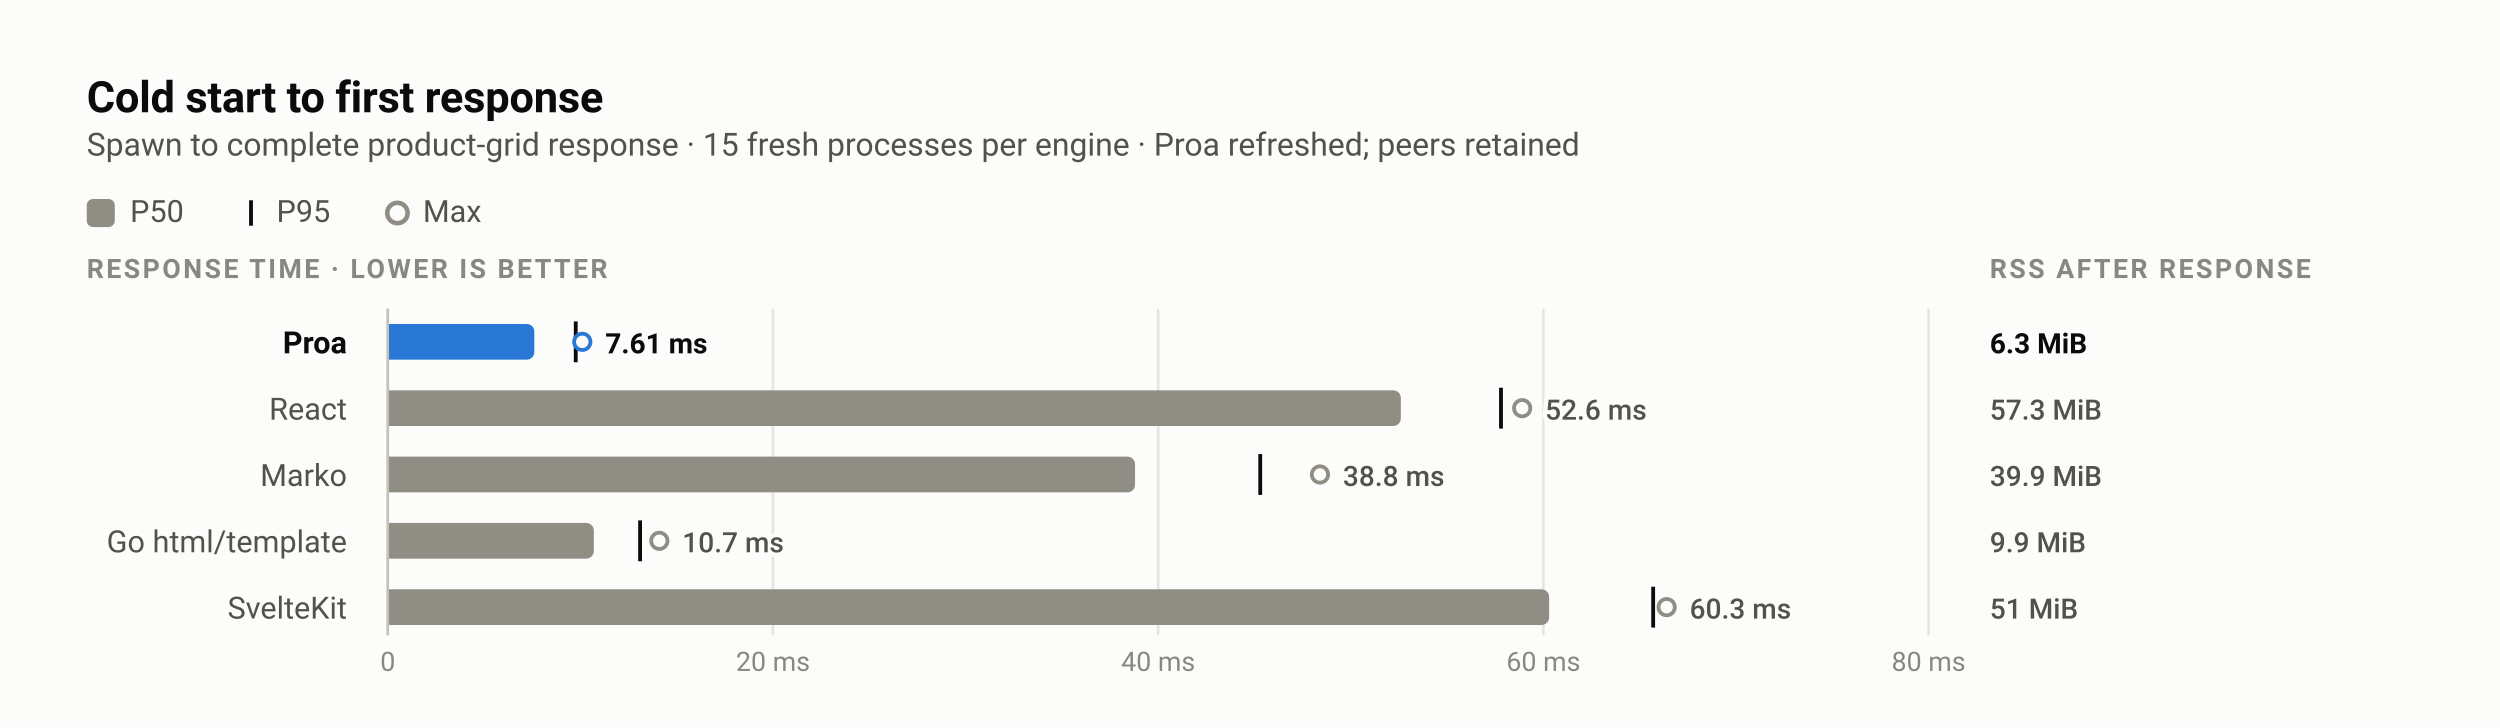
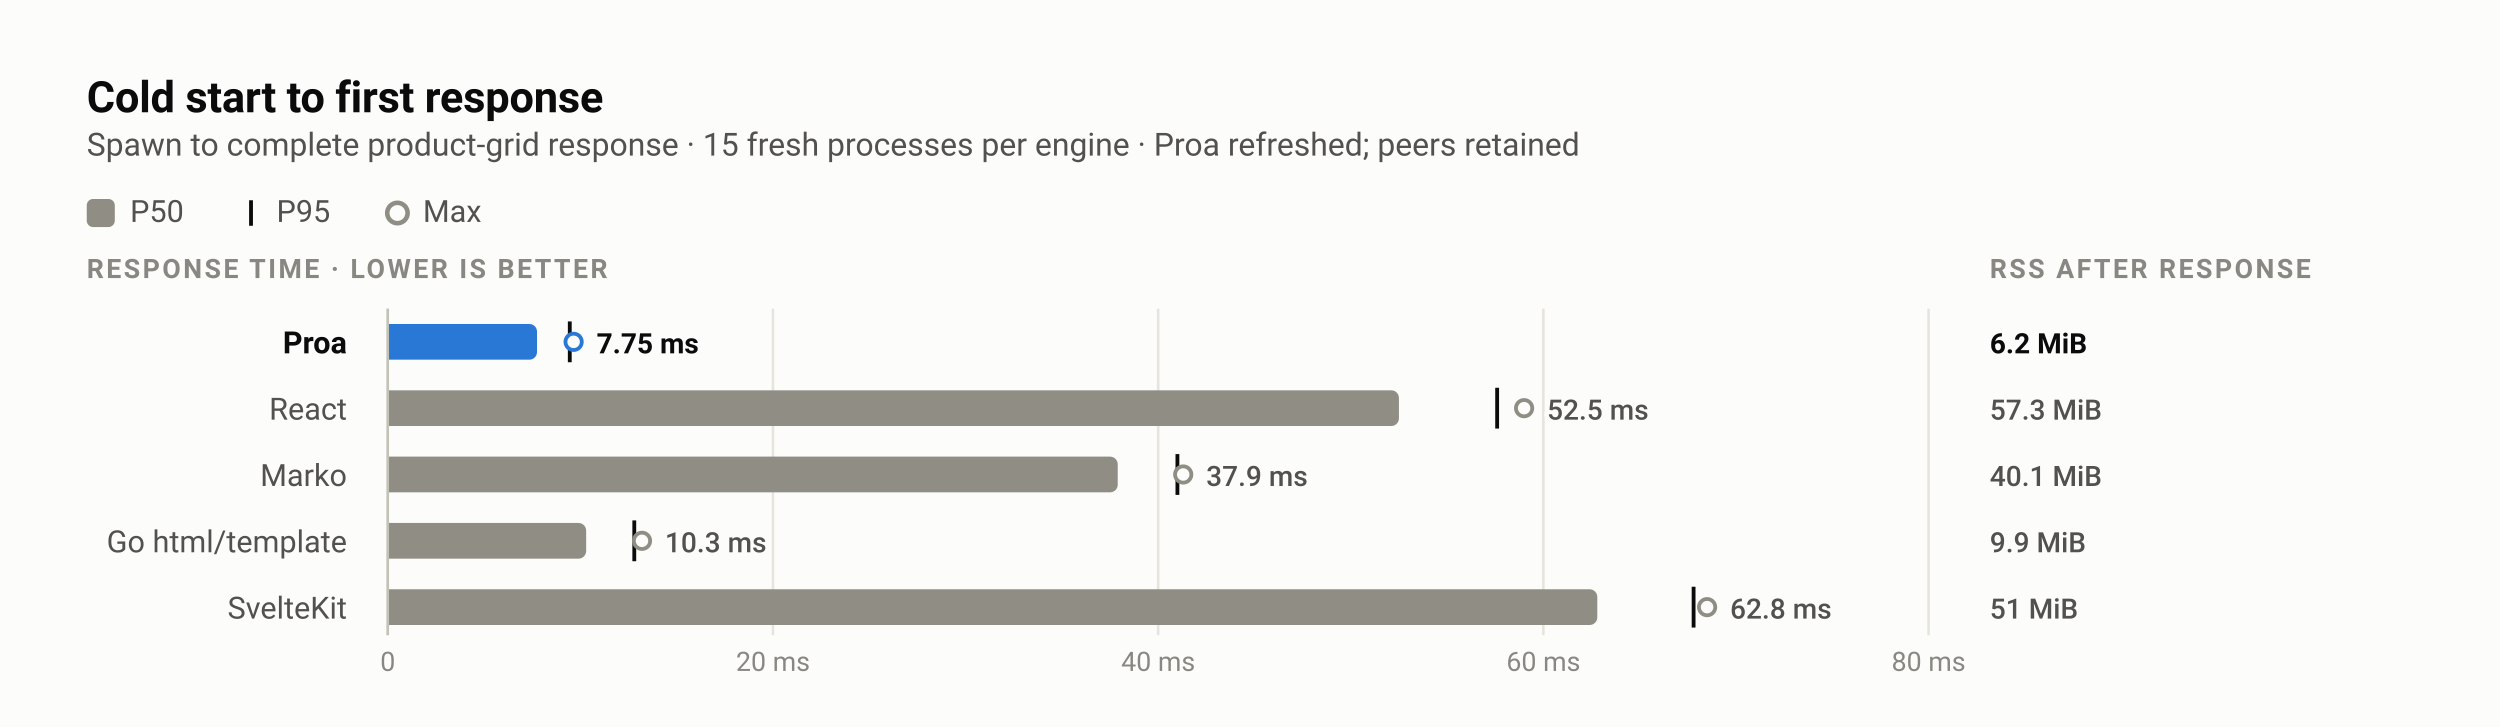
<svg xmlns="http://www.w3.org/2000/svg" width="980" height="285" viewBox="0 0 980 285" role="img" aria-labelledby="ttl dsc">
  <style>
  text { font-family: system-ui, -apple-system, "Segoe UI", Roboto, "Helvetica Neue", Arial, sans-serif; }
  .t   { font-size: 17px; font-weight: 600; fill: #0b0b0b; letter-spacing: -.005em; }
  .d   { font-size: 12.5px; font-weight: 400; fill: #52514e; }
  .eb  { font-size: 10.5px; font-weight: 600; fill: #898781; letter-spacing: .09em; }
  .cat { font-size: 12px; font-weight: 400; fill: #52514e; }
  .catb{ font-size: 12px; font-weight: 600; fill: #0b0b0b; }
  .lg  { font-size: 12px; font-weight: 400; fill: #52514e; }
  .tick{ font-size: 10.5px; font-weight: 400; fill: #898781; font-variant-numeric: tabular-nums; }
  .val { font-size: 11px; font-weight: 500; fill: #52514e; font-variant-numeric: tabular-nums;
         paint-order: stroke; stroke: #fcfcfb; stroke-width: 3.5px; stroke-linejoin: round; }
  .valb{ font-size: 11px; font-weight: 600; fill: #0b0b0b; font-variant-numeric: tabular-nums;
         paint-order: stroke; stroke: #fcfcfb; stroke-width: 3.5px; stroke-linejoin: round; }
  .valw{ font-size: 11px; font-weight: 600; fill: #fcfcfb; font-variant-numeric: tabular-nums; }
  .note{ font-size: 10px; font-weight: 400; fill: #898781; }
  .mono{ font-family: ui-monospace, SFMono-Regular, "SF Mono", Menlo, Consolas, monospace; }
  .end { text-anchor: end; }
  .mid { text-anchor: middle; }
</style>
  <rect width="980" height="285" fill="#fcfcfb" />
  <text x="34" y="44" class="t">Cold start to first response</text>
  <text x="34" y="61" class="d">Spawn to complete product-grid response · 15 fresh processes per engine · Proa refreshed; peers retained</text>
  <rect x="34" y="78" width="11" height="11" rx="2.5" fill="#8f8d84" />
  <text x="51" y="87" class="lg">P50</text>
  <path d="M98.4 78.5L98.4 88.5" stroke="#0b0b0b" stroke-width="1.5" />
  <text x="108.4" y="87" class="lg">P95</text>
  <circle cx="155.79" cy="83.5" r="4" fill="#fcfcfb" stroke="#8f8d84" stroke-width="1.8" />
  <text x="165.79" y="87" class="lg">Max</text>
  <text x="34" y="109" class="eb">RESPONSE TIME · LOWER IS BETTER</text>
  <text x="780" y="109" class="eb">RSS AFTER RESPONSE</text>
  <path d="M152 121L152 249" stroke="#e6e4dc" stroke-width="1" />
  <text x="152" y="263" class="tick mid">0</text>
  <path d="M303 121L303 249" stroke="#e6e4dc" stroke-width="1" />
  <text x="303" y="263" class="tick mid">20 ms</text>
  <path d="M454 121L454 249" stroke="#e6e4dc" stroke-width="1" />
  <text x="454" y="263" class="tick mid">40 ms</text>
  <path d="M605 121L605 249" stroke="#e6e4dc" stroke-width="1" />
  <text x="605" y="263" class="tick mid">60 ms</text>
  <path d="M756 121L756 249" stroke="#e6e4dc" stroke-width="1" />
  <text x="756" y="263" class="tick mid">80 ms</text>
  <text x="136" y="138.5" class="catb end">Proa</text>
-   <path d="M152 127H206.46a3 3 0 0 1 3 3V138a3 3 0 0 1 -3 3H152Z" fill="#2a78d6" />
-   <path d="M225.69 126L225.69 142" stroke="#0b0b0b" stroke-width="1.5" />
-   <circle cx="228.26" cy="134" r="3.2" fill="#fcfcfb" stroke="#2a78d6" stroke-width="1.5" />
-   <text x="237.26" y="138.5" class="valb">7.61 ms</text>
-   <text x="780" y="138.5" class="valb">6.3 MiB</text>
+   <path d="M152 127H207.51a3 3 0 0 1 3 3V138a3 3 0 0 1 -3 3H152Z" fill="#2a78d6" />
+   <path d="M223.35 126L223.35 142" stroke="#0b0b0b" stroke-width="1.5" />
+   <circle cx="224.86" cy="134" r="3.2" fill="#fcfcfb" stroke="#2a78d6" stroke-width="1.5" />
+   <text x="233.86" y="138.5" class="valb">7.75 ms</text>
+   <text x="780" y="138.5" class="valb">6.2 MiB</text>
  <text x="136" y="164.5" class="cat end">React</text>
-   <path d="M152 153H546.13a3 3 0 0 1 3 3V164a3 3 0 0 1 -3 3H152Z" fill="#8f8d84" />
-   <path d="M588.39 152L588.39 168" stroke="#0b0b0b" stroke-width="1.5" />
-   <circle cx="596.69" cy="160" r="3.2" fill="#fcfcfb" stroke="#8f8d84" stroke-width="1.5" />
-   <text x="605.69" y="164.5" class="val">52.6 ms</text>
+   <path d="M152 153H545.38a3 3 0 0 1 3 3V164a3 3 0 0 1 -3 3H152Z" fill="#8f8d84" />
+   <path d="M586.88 152L586.88 168" stroke="#0b0b0b" stroke-width="1.5" />
+   <circle cx="597.45" cy="160" r="3.2" fill="#fcfcfb" stroke="#8f8d84" stroke-width="1.5" />
+   <text x="606.45" y="164.5" class="val">52.5 ms</text>
  <text x="780" y="164.5" class="val">57.3 MiB</text>
  <text x="136" y="190.5" class="cat end">Marko</text>
-   <path d="M152 179H441.94a3 3 0 0 1 3 3V190a3 3 0 0 1 -3 3H152Z" fill="#8f8d84" />
-   <path d="M494.01 178L494.01 194" stroke="#0b0b0b" stroke-width="1.5" />
-   <circle cx="517.42" cy="186" r="3.2" fill="#fcfcfb" stroke="#8f8d84" stroke-width="1.5" />
-   <text x="526.42" y="190.5" class="val">38.8 ms</text>
-   <text x="780" y="190.5" class="val">39.9 MiB</text>
+   <path d="M152 179H435.15a3 3 0 0 1 3 3V190a3 3 0 0 1 -3 3H152Z" fill="#8f8d84" />
+   <path d="M461.55 178L461.55 194" stroke="#0b0b0b" stroke-width="1.5" />
+   <circle cx="463.82" cy="186" r="3.2" fill="#fcfcfb" stroke="#8f8d84" stroke-width="1.5" />
+   <text x="472.82" y="190.5" class="val">37.9 ms</text>
+   <text x="780" y="190.5" class="val">40.1 MiB</text>
  <text x="136" y="216.5" class="cat end">Go html/template</text>
-   <path d="M152 205H229.78a3 3 0 0 1 3 3V216a3 3 0 0 1 -3 3H152Z" fill="#8f8d84" />
-   <path d="M250.91 204L250.91 220" stroke="#0b0b0b" stroke-width="1.5" />
-   <circle cx="258.46" cy="212" r="3.2" fill="#fcfcfb" stroke="#8f8d84" stroke-width="1.5" />
-   <text x="267.46" y="216.5" class="val">10.7 ms</text>
+   <path d="M152 205H226.77a3 3 0 0 1 3 3V216a3 3 0 0 1 -3 3H152Z" fill="#8f8d84" />
+   <path d="M248.64 204L248.64 220" stroke="#0b0b0b" stroke-width="1.5" />
+   <circle cx="251.66" cy="212" r="3.2" fill="#fcfcfb" stroke="#8f8d84" stroke-width="1.5" />
+   <text x="260.66" y="216.5" class="val">10.3 ms</text>
  <text x="780" y="216.5" class="val">9.9 MiB</text>
  <text x="136" y="242.5" class="cat end">SvelteKit</text>
-   <path d="M152 231H604.26a3 3 0 0 1 3 3V242a3 3 0 0 1 -3 3H152Z" fill="#8f8d84" />
-   <path d="M648.04 230L648.04 246" stroke="#0b0b0b" stroke-width="1.5" />
-   <circle cx="653.32" cy="238" r="3.2" fill="#fcfcfb" stroke="#8f8d84" stroke-width="1.5" />
-   <text x="662.32" y="242.5" class="val">60.3 ms</text>
+   <path d="M152 231H623.14a3 3 0 0 1 3 3V242a3 3 0 0 1 -3 3H152Z" fill="#8f8d84" />
+   <path d="M663.89 230L663.89 246" stroke="#0b0b0b" stroke-width="1.5" />
+   <circle cx="669.18" cy="238" r="3.2" fill="#fcfcfb" stroke="#8f8d84" stroke-width="1.5" />
+   <text x="678.18" y="242.5" class="val">62.8 ms</text>
  <text x="780" y="242.5" class="val">51 MiB</text>
  <path d="M152 121L152 249" stroke="#c3c2b7" stroke-width="1" />
</svg>
